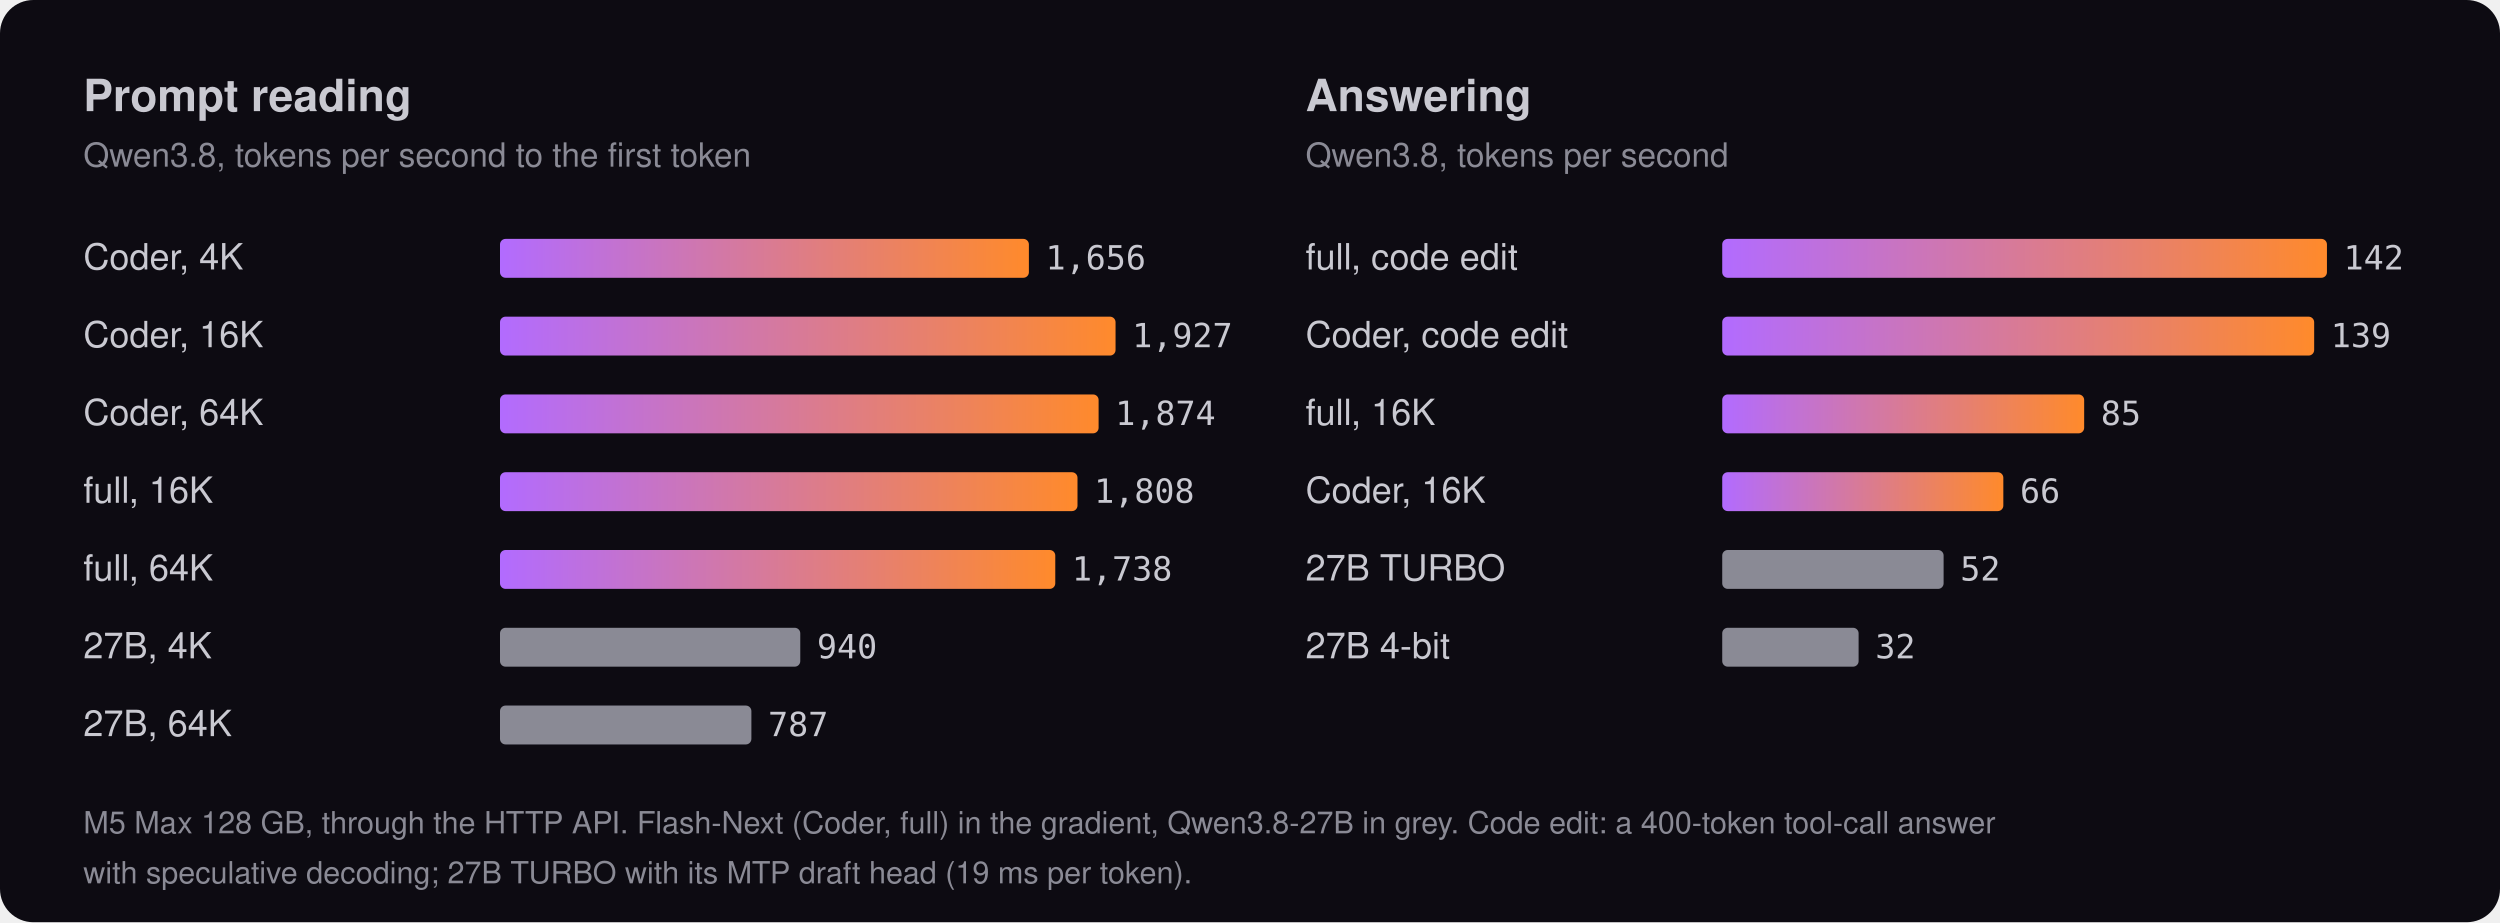
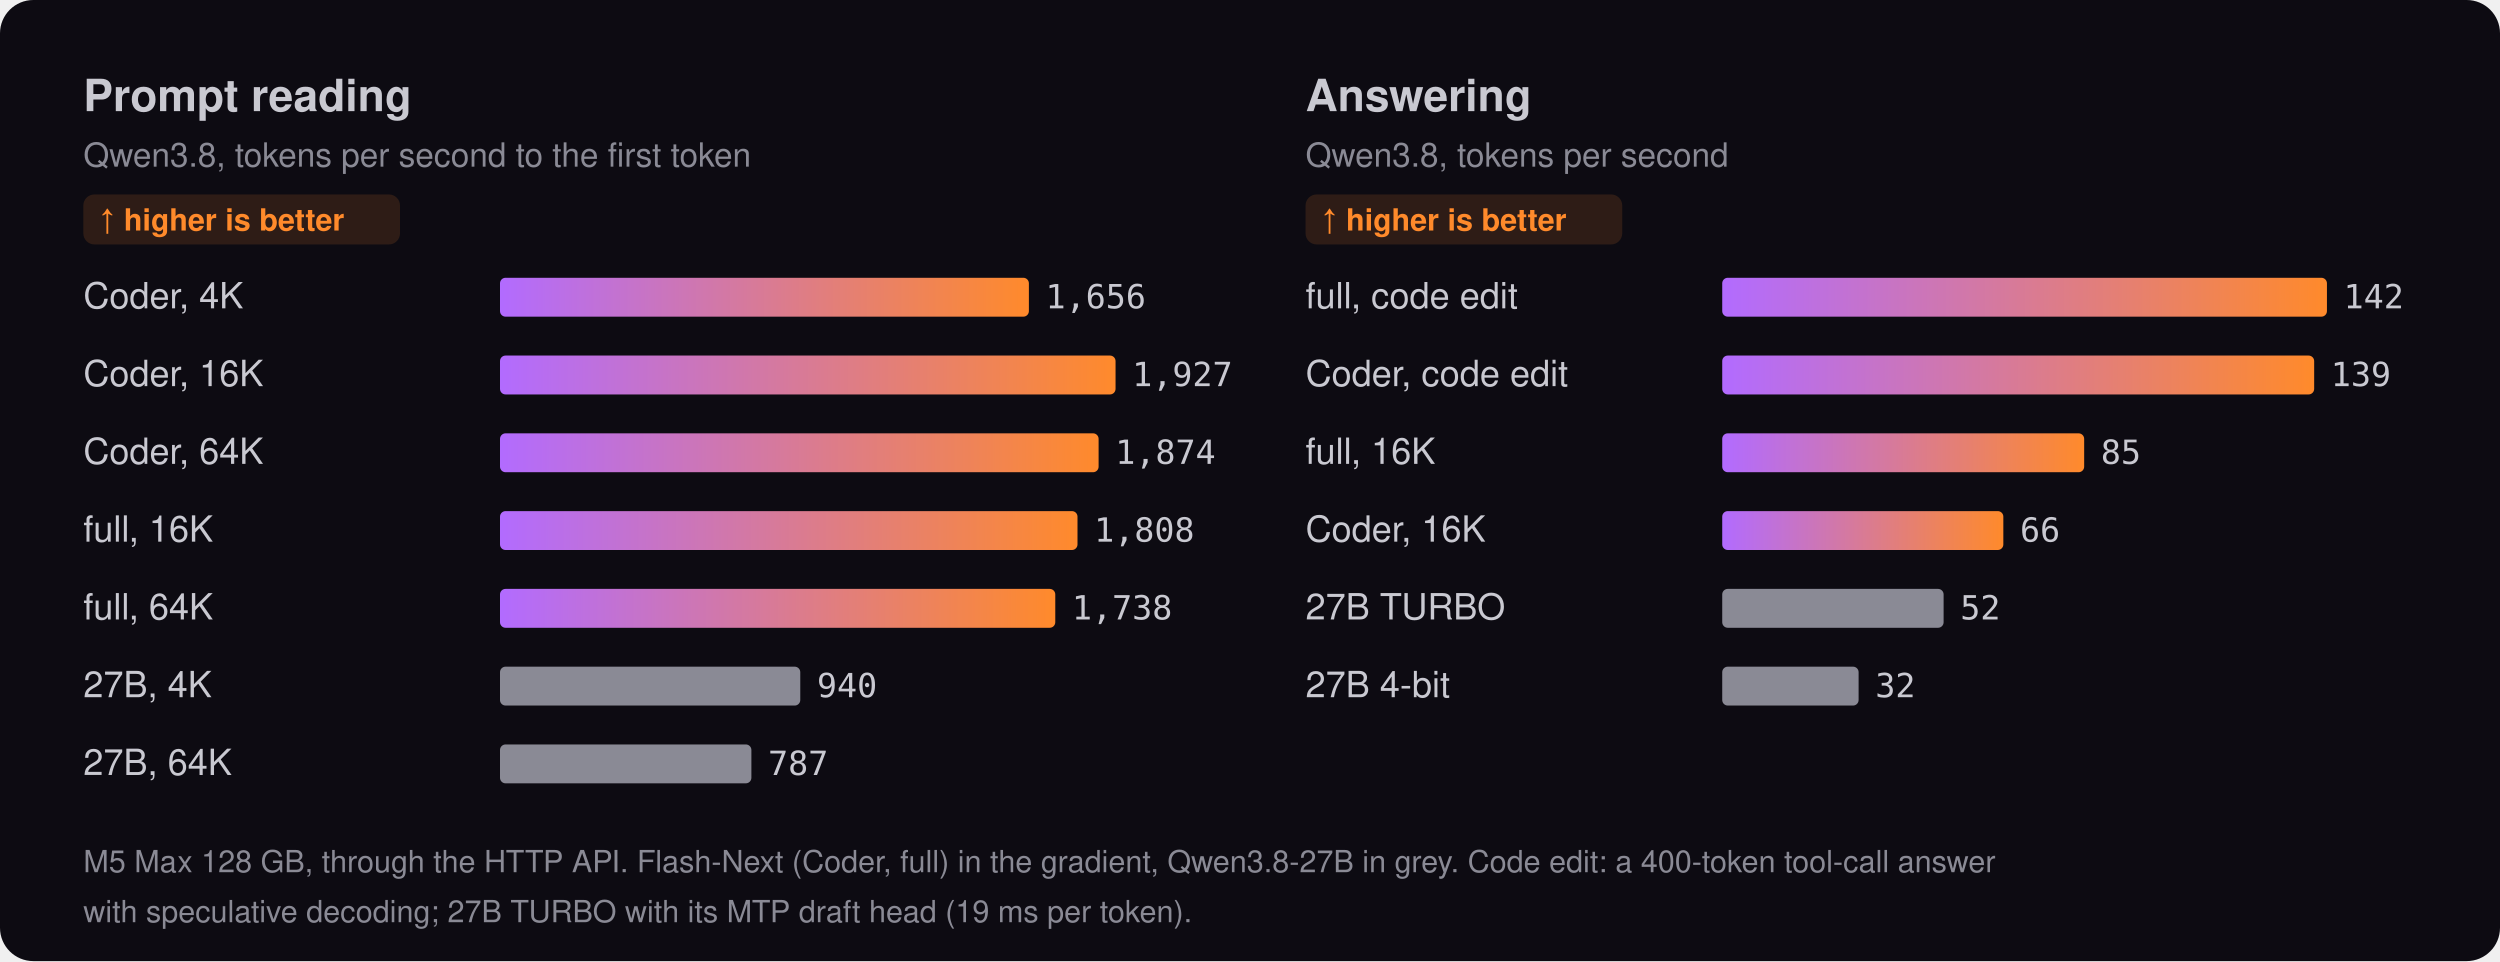
- <svg xmlns="http://www.w3.org/2000/svg" width="900" height="332" viewBox="0 0 900 332" font-family="-apple-system, Segoe UI, Helvetica, Arial, sans-serif">
+ <svg xmlns="http://www.w3.org/2000/svg" width="900" height="346" viewBox="0 0 900 346" font-family="-apple-system, Segoe UI, Helvetica, Arial, sans-serif">
  <defs>
    <linearGradient id="g" x1="0" x2="1">
      <stop offset="0" stop-color="#b26bff" />
      <stop offset="1" stop-color="#ff8a2b" />
    </linearGradient>
-     <style>.t{font-size:16px;font-weight:600;fill:#c9c9d1}.c{font-size:12px;fill:#8a8a95}.n{font-size:13px;fill:#c9c9d1}.v{font-size:12px;fill:#c9c9d1;font-family:ui-monospace,Menlo,monospace}.f{font-size:11px;fill:#8a8a95}</style>
+     <style>.t{font-size:16px;font-weight:600;fill:#c9c9d1}.c{font-size:12px;fill:#8a8a95}.n{font-size:13px;fill:#c9c9d1}.v{font-size:12px;fill:#c9c9d1;font-family:ui-monospace,Menlo,monospace}.f{font-size:11px;fill:#8a8a95}.nw{font-size:13px;font-weight:700;fill:#ffffff}.vw{font-size:12px;font-weight:700;fill:#ffffff;font-family:ui-monospace,Menlo,monospace}.w{font-size:10px;font-weight:700;fill:#ff8a2b;letter-spacing:.06em}.b{font-size:11px;font-weight:700;fill:#ff8a2b}</style>
  </defs>
-   <rect width="900" height="332" rx="12" fill="#0d0b12" />
+   <rect width="900" height="346" rx="12" fill="#0d0b12" />
  <text x="30" y="40" class="t">Prompt reading</text>
  <text x="30" y="60" class="c">Qwen3.8, tokens per second to the first token</text>
-   <text x="30" y="97" class="n">Coder, 4K</text>
-   <rect x="180" y="86" width="190.4" height="14" rx="2" fill="url(#g)" />
-   <text x="376.4" y="97" class="v">1,656</text>
-   <text x="30" y="125" class="n">Coder, 16K</text>
-   <rect x="180" y="114" width="221.6" height="14" rx="2" fill="url(#g)" />
-   <text x="407.6" y="125" class="v">1,927</text>
-   <text x="30" y="153" class="n">Coder, 64K</text>
-   <rect x="180" y="142" width="215.5" height="14" rx="2" fill="url(#g)" />
-   <text x="401.5" y="153" class="v">1,874</text>
-   <text x="30" y="181" class="n">full, 16K</text>
-   <rect x="180" y="170" width="207.9" height="14" rx="2" fill="url(#g)" />
-   <text x="393.9" y="181" class="v">1,808</text>
-   <text x="30" y="209" class="n">full, 64K</text>
-   <rect x="180" y="198" width="199.9" height="14" rx="2" fill="url(#g)" />
-   <text x="385.9" y="209" class="v">1,738</text>
-   <text x="30" y="237" class="n">27B, 4K</text>
-   <rect x="180" y="226" width="108.1" height="14" rx="2" fill="#8a8a95" />
-   <text x="294.1" y="237" class="v">940</text>
-   <text x="30" y="265" class="n">27B, 64K</text>
-   <rect x="180" y="254" width="90.5" height="14" rx="2" fill="#8a8a95" />
-   <text x="276.5" y="265" class="v">787</text>
+   <rect x="30" y="70" width="114" height="18" rx="4" fill="#ff8a2b" fill-opacity="0.14" />
+   <text x="36" y="83" class="b">↑ higher is better</text>
+   <text x="30" y="111" class="n">Coder, 4K</text>
+   <rect x="180" y="100" width="190.4" height="14" rx="2" fill="url(#g)" />
+   <text x="376.4" y="111" class="v">1,656</text>
+   <text x="30" y="139" class="n">Coder, 16K</text>
+   <rect x="180" y="128" width="221.6" height="14" rx="2" fill="url(#g)" />
+   <text x="407.6" y="139" class="v">1,927</text>
+   <text x="30" y="167" class="n">Coder, 64K</text>
+   <rect x="180" y="156" width="215.5" height="14" rx="2" fill="url(#g)" />
+   <text x="401.5" y="167" class="v">1,874</text>
+   <text x="30" y="195" class="n">full, 16K</text>
+   <rect x="180" y="184" width="207.9" height="14" rx="2" fill="url(#g)" />
+   <text x="393.9" y="195" class="v">1,808</text>
+   <text x="30" y="223" class="n">full, 64K</text>
+   <rect x="180" y="212" width="199.9" height="14" rx="2" fill="url(#g)" />
+   <text x="385.9" y="223" class="v">1,738</text>
+   <text x="30" y="251" class="n">27B, 4K</text>
+   <rect x="180" y="240" width="108.1" height="14" rx="2" fill="#8a8a95" />
+   <text x="294.1" y="251" class="v">940</text>
+   <text x="30" y="279" class="n">27B, 64K</text>
+   <rect x="180" y="268" width="90.5" height="14" rx="2" fill="#8a8a95" />
+   <text x="276.5" y="279" class="v">787</text>
  <text x="470" y="40" class="t">Answering</text>
  <text x="470" y="60" class="c">Qwen3.8, tokens per second</text>
-   <text x="470" y="97" class="n">full, code edit</text>
-   <rect x="620" y="86" width="217.7" height="14" rx="2" fill="url(#g)" />
-   <text x="843.7" y="97" class="v">142</text>
-   <text x="470" y="125" class="n">Coder, code edit</text>
-   <rect x="620" y="114" width="213.1" height="14" rx="2" fill="url(#g)" />
-   <text x="839.1" y="125" class="v">139</text>
-   <text x="470" y="153" class="n">full, 16K</text>
-   <rect x="620" y="142" width="130.3" height="14" rx="2" fill="url(#g)" />
-   <text x="756.3" y="153" class="v">85</text>
-   <text x="470" y="181" class="n">Coder, 16K</text>
-   <rect x="620" y="170" width="101.2" height="14" rx="2" fill="url(#g)" />
-   <text x="727.2" y="181" class="v">66</text>
-   <text x="470" y="209" class="n">27B TURBO</text>
-   <rect x="620" y="198" width="79.7" height="14" rx="2" fill="#8a8a95" />
-   <text x="705.7" y="209" class="v">52</text>
-   <text x="470" y="237" class="n">27B 4-bit</text>
-   <rect x="620" y="226" width="49.1" height="14" rx="2" fill="#8a8a95" />
-   <text x="675.1" y="237" class="v">32</text>
-   <text x="30" y="300" class="f">M5 Max 128 GB, through the HTTP API. Flash-Next (Coder, full) in the gradient, Qwen3.8-27B in grey. Code edit: a 400-token tool-call answer</text>
-   <text x="30" y="318" class="f">with speculative decoding; 27B TURBO with its MTP draft head (19 ms per token).</text>
+   <rect x="470" y="70" width="114" height="18" rx="4" fill="#ff8a2b" fill-opacity="0.14" />
+   <text x="476" y="83" class="b">↑ higher is better</text>
+   <text x="470" y="111" class="n">full, code edit</text>
+   <rect x="620" y="100" width="217.7" height="14" rx="2" fill="url(#g)" />
+   <text x="843.7" y="111" class="v">142</text>
+   <text x="470" y="139" class="n">Coder, code edit</text>
+   <rect x="620" y="128" width="213.1" height="14" rx="2" fill="url(#g)" />
+   <text x="839.1" y="139" class="v">139</text>
+   <text x="470" y="167" class="n">full, 16K</text>
+   <rect x="620" y="156" width="130.3" height="14" rx="2" fill="url(#g)" />
+   <text x="756.3" y="167" class="v">85</text>
+   <text x="470" y="195" class="n">Coder, 16K</text>
+   <rect x="620" y="184" width="101.2" height="14" rx="2" fill="url(#g)" />
+   <text x="727.2" y="195" class="v">66</text>
+   <text x="470" y="223" class="n">27B TURBO</text>
+   <rect x="620" y="212" width="79.7" height="14" rx="2" fill="#8a8a95" />
+   <text x="705.7" y="223" class="v">52</text>
+   <text x="470" y="251" class="n">27B 4-bit</text>
+   <rect x="620" y="240" width="49.1" height="14" rx="2" fill="#8a8a95" />
+   <text x="675.1" y="251" class="v">32</text>
+   <text x="30" y="314" class="f">M5 Max 128 GB, through the HTTP API. Flash-Next (Coder, full) in the gradient, Qwen3.8-27B in grey. Code edit: a 400-token tool-call answer</text>
+   <text x="30" y="332" class="f">with speculative decoding; 27B TURBO with its MTP draft head (19 ms per token).</text>
</svg>
